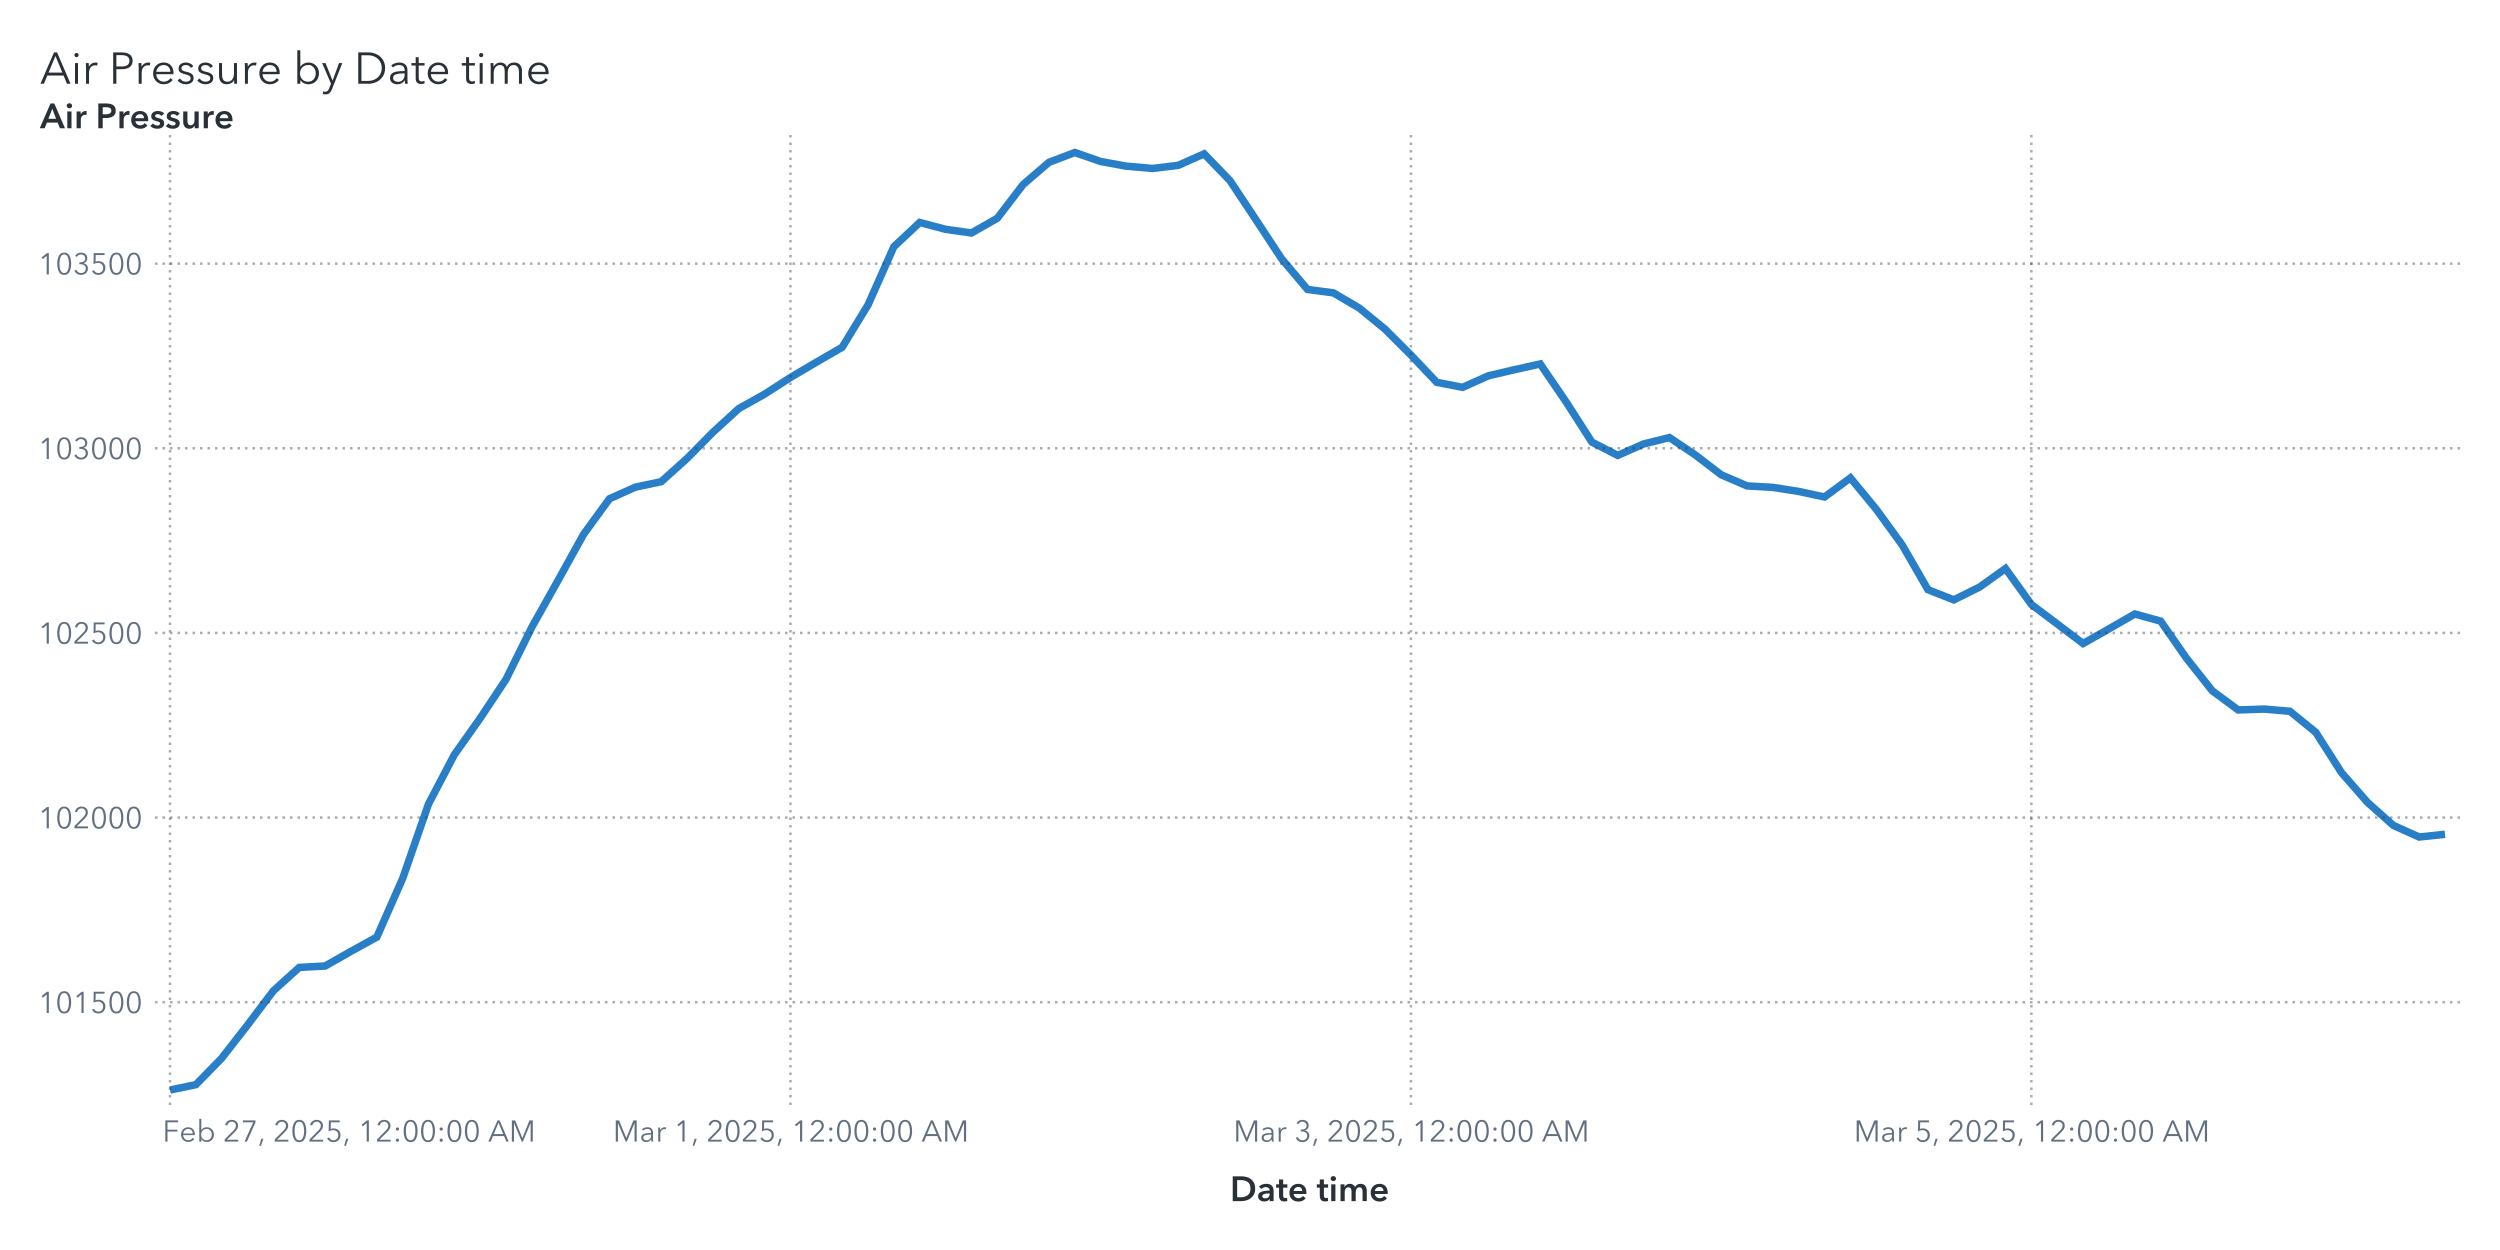
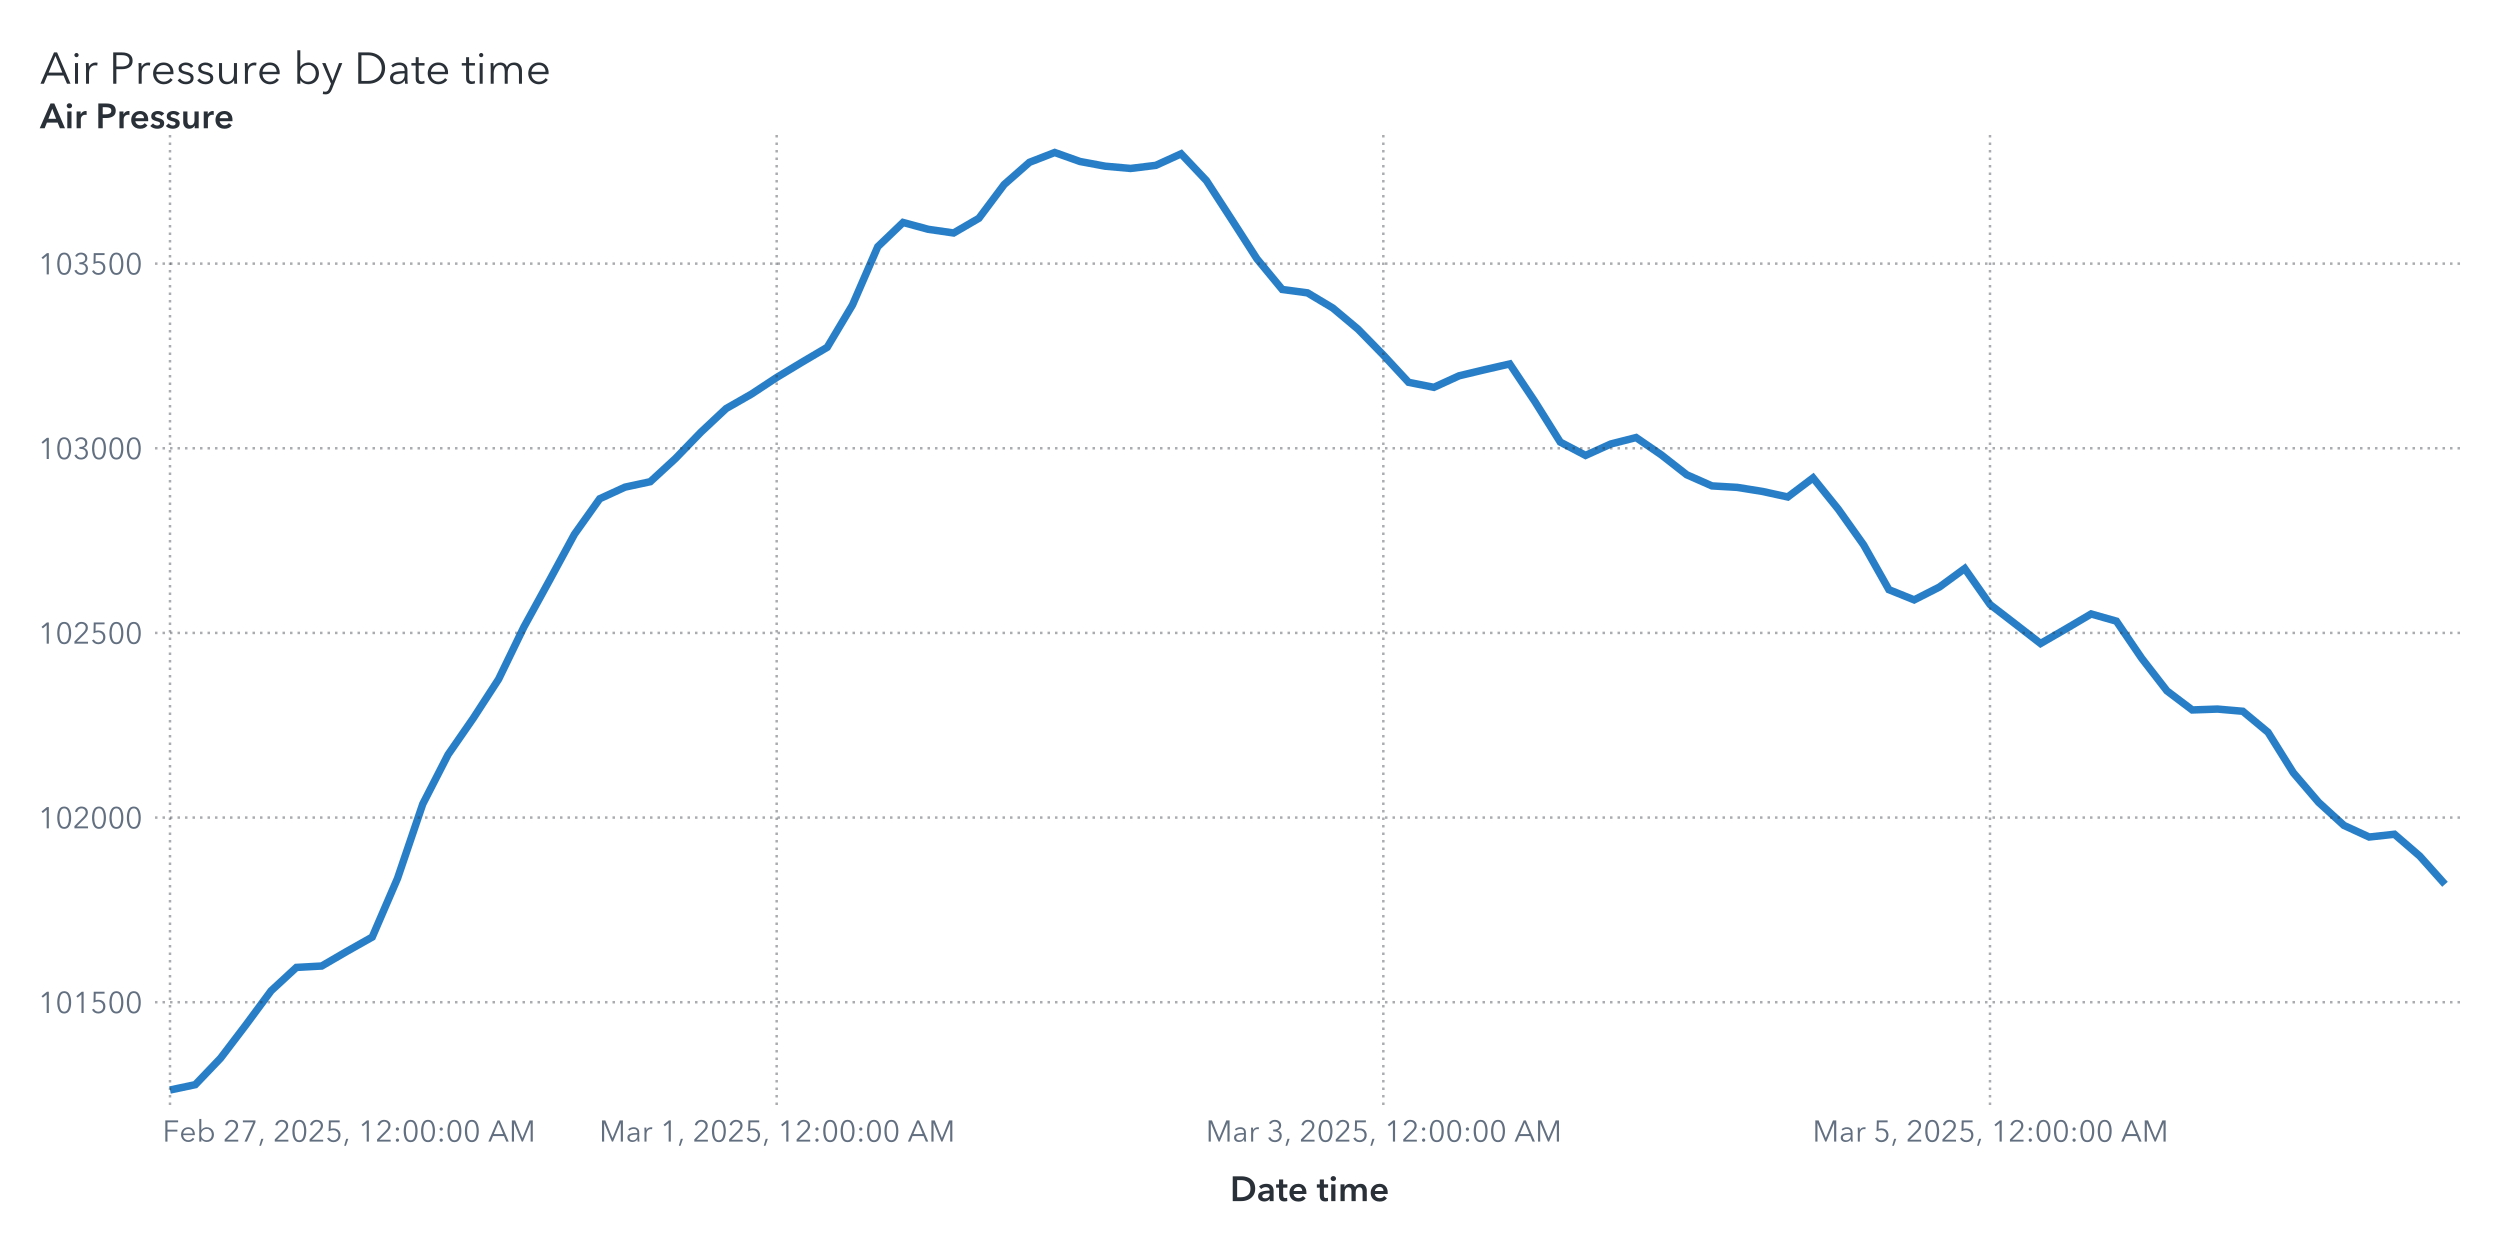
<svg xmlns="http://www.w3.org/2000/svg" xmlns:xlink="http://www.w3.org/1999/xlink" version="1.1" width="1000" height="500" viewBox="0 0 1000 500">
  <rect x="0" y="0" width="1000" height="500" fill="#ffffff">
</rect>
  <g>
    <rect x="0" y="0" rx="5" ry="5" width="1000.0" height="500.0" fill="#ffffff" opacity="0">
</rect>
    <rect x="0" y="0" rx="5" ry="5" width="1000.0" height="500.0" fill="#ffffff" opacity="0">
</rect>
    <rect x="0" y="0" rx="5" ry="5" width="1000.0" height="500.0" fill="#ffffff" opacity="0">
</rect>
    <rect x="0" y="0" rx="5" ry="5" width="1000.0" height="500.0" fill="#ffffff" opacity="0">
</rect>
    <g transform=" translate(16.0 -462.0)">
      <g transform="">
        <g fill="#2a3037" stroke="#2a3037" transform="translate(0 495.5) scale(0.0177 -0.0177)">
          <defs>
            <path id="g65/TT0" d="M89.0 0 L10.0 0 L316.0 708.0 L386.0 708.0 L690.0 0 L610.0 0 L532.0 186.0 L166.0 186.0 L89.0 0Z M193.0 252.0 L505.0 252.0 L349.0 628.0 L193.0 252.0Z">
</path>
          </defs>
          <use x="0" y="0" xlink:href="#g65/TT0" />
          <defs>
            <path id="g105/TT0" d="M125.0 600.0Q 106.0,600.0  91.5,614.0 T 77.0,648.0 Q 77.0,668.0  91.5,682.0 T 125.0,696.0 Q 144.0,696.0  158.5,682.0 T 173.0,648.0 Q 173.0,628.0  158.5,614.0 T 125.0,600.0 Z M159.0 0 L91.0 0 L91.0 468.0 L159.0 468.0 L159.0 0Z">
</path>
          </defs>
          <use x="700.0" y="0" xlink:href="#g105/TT0" />
          <defs>
            <path id="g114/TT0" d="M86.0 468.0 L151.0 468.0Q 155.0,418.0  155.0,388.0  L157.0 388.0Q 177.0,429.0  217.5,454.5 T 307.0,480.0 Q 334.0,480.0  352.0,475.0  L343.0 411.0Q 337.0,413.0  322.5,415.0 T 295.0,417.0 Q 236.0,417.0  197.0,372.5 T 158.0,240.0  L158.0 0 L90.0 0 L90.0 365.0Q 90.0,425.0  86.0,468.0 Z">
</path>
          </defs>
          <use x="950.0" y="0" xlink:href="#g114/TT0" />
          <defs>
            <path id="g80/TT0" d="M294.0 708.0Q 405.0,708.0  469.0,660.0 T 533.0,519.0 Q 533.0,426.0  468.0,377.5 T 292.0,329.0  L166.0 329.0 L166.0 0 L94.0 0 L94.0 708.0 L294.0 708.0Z M288.0 390.0Q 372.0,390.0  416.5,423.0 T 461.0,519.0 Q 461.0,583.0  416.5,614.5 T 288.0,646.0  L166.0 646.0 L166.0 390.0 L288.0 390.0Z">
</path>
          </defs>
          <use x="1560.0" y="0" xlink:href="#g80/TT0" />
          <use x="2140.0" y="0" xlink:href="#g114/TT0" />
          <defs>
            <path id="g101/TT0" d="M515.0 216.0 L127.0 216.0Q 128.0,169.0  150.5,130.5 T 212.0,69.0 T 298.0,46.0 Q 347.0,46.0  387.0,69.5 T 448.0,127.0  L499.0 87.0Q 421.0,-12.0  298.0,-12.0 Q 229.0,-12.0  174.0,20.0 T 87.5,108.0 T 56.0,234.0 Q 56.0,303.0  87.0,359.5 T 172.0,448.0 T 292.0,480.0 Q 363.0,480.0  413.5,449.5 T 490.0,366.0 T 516.0,248.0 Q 516.0,228.0  515.0,216.0 Z M292.0 423.0Q 248.0,423.0  211.5,402.0 T 153.0,345.5 T 128.0,270.0  L447.0 270.0Q 444.0,338.0  403.5,380.5 T 292.0,423.0 Z">
</path>
          </defs>
          <use x="2500.0" y="0" xlink:href="#g101/TT0" />
          <defs>
            <path id="g115/TT0" d="M224.0 423.0Q 183.0,423.0  154.0,404.5 T 125.0,350.0 Q 125.0,318.0  151.0,300.0 T 237.0,270.0 Q 320.0,253.0  359.5,220.0 T 399.0,133.0 Q 399.0,59.0  347.5,23.5 T 223.0,-12.0 Q 167.0,-12.0  118.0,11.0 T 38.0,79.0  L92.0 119.0Q 111.0,87.0  146.5,66.5 T 222.0,46.0 Q 270.0,46.0  301.0,65.5 T 332.0,128.0 Q 332.0,163.0  299.5,182.0 T 194.0,218.0 Q 136.0,232.0  98.0,258.5 T 60.0,344.0 Q 60.0,411.0  108.5,445.5 T 227.0,480.0 Q 277.0,480.0  323.0,457.5 T 391.0,396.0  L339.0 357.0Q 324.0,387.0  293.0,405.0 T 224.0,423.0 Z">
</path>
          </defs>
          <use x="3072.0" y="0" xlink:href="#g115/TT0" />
          <use x="3516.0" y="0" xlink:href="#g115/TT0" />
          <defs>
            <path id="g117/TT0" d="M426.0 80.0 L424.0 80.0Q 405.0,40.0  359.5,14.0 T 264.0,-12.0 Q 177.0,-12.0  131.5,40.0 T 86.0,181.0  L86.0 468.0 L154.0 468.0 L154.0 209.0Q 154.0,130.0  182.5,87.5 T 281.0,45.0 Q 319.0,45.0  351.0,65.5 T 403.0,127.0 T 423.0,228.0  L423.0 468.0 L491.0 468.0 L491.0 103.0Q 491.0,43.0  495.0,0  L430.0 0Q 426.0,50.0  426.0,80.0 Z">
</path>
          </defs>
          <use x="3960.0" y="0" xlink:href="#g117/TT0" />
          <use x="4541.0" y="0" xlink:href="#g114/TT0" />
          <use x="4901.0" y="0" xlink:href="#g101/TT0" />
          <defs>
            <path id="g98/TT0" d="M160.0 0 L92.0 0 L92.0 756.0 L160.0 756.0 L160.0 387.0 L162.0 387.0Q 191.0,431.0  239.0,455.5 T 339.0,480.0 Q 410.0,480.0  465.5,447.5 T 551.0,359.0 T 581.0,234.0 Q 581.0,165.0  551.0,109.0 T 465.5,20.5 T 339.0,-12.0 Q 287.0,-12.0  239.0,12.0 T 162.0,79.0  L160.0 79.0 L160.0 0Z M332.0 423.0Q 280.0,423.0  239.0,398.0 T 175.0,330.0 T 152.0,234.0 Q 152.0,181.0  175.0,138.0 T 239.0,70.5 T 332.0,46.0 Q 387.0,46.0  427.0,71.0 T 488.0,138.5 T 509.0,234.0 Q 509.0,287.0  488.0,330.0 T 427.0,398.0 T 387.0,423.0 Z">
</path>
          </defs>
          <use x="5723.0" y="0" xlink:href="#g98/TT0" />
          <defs>
            <path id="g121/TT0" d="M253.0 73.0 L398.0 468.0 L472.0 468.0 L239.0 -121.0Q 216.0,-180.0  182.5,-210.0 T 92.0,-240.0 Q 61.0,-240.0  31.0,-234.0  L38.0 -172.0Q 62.0,-180.0  88.0,-180.0 Q 121.0,-180.0  141.5,-159.5 T 178.0,-97.0  L216.0 1.0 L16.0 468.0 L92.0 468.0 L251.0 73.0 L253.0 73.0Z">
</path>
          </defs>
          <use x="6360.0" y="0" xlink:href="#g121/TT0" />
          <defs>
            <path id="g68/TT0" d="M329.0 708.0Q 421.0,708.0  507.0,667.5 T 647.0,546.5 T 701.0,354.0 Q 701.0,242.0  647.0,161.5 T 507.0,40.5 T 329.0,0  L94.0 0 L94.0 708.0 L329.0 708.0Z M309.0 64.0Q 411.0,64.0  482.5,105.0 T 589.5,212.0 T 625.0,354.0 Q 625.0,430.0  589.5,496.0 T 482.5,603.0 T 309.0,644.0  L166.0 644.0 L166.0 64.0 L309.0 64.0Z">
</path>
          </defs>
          <use x="7098.0" y="0" xlink:href="#g68/TT0" />
          <defs>
            <path id="g97/TT0" d="M260.0 423.0Q 220.0,423.0  183.0,408.0 T 121.0,368.0  L83.0 413.0Q 113.0,443.0  161.0,461.5 T 267.0,480.0 Q 347.0,480.0  398.0,436.0 T 449.0,310.0  L449.0 105.0Q 449.0,42.0  457.0,0  L396.0 0Q 389.0,40.0  389.0,76.0  L387.0 76.0Q 355.0,30.0  314.5,9.0 T 217.0,-12.0 Q 178.0,-12.0  141.0,2.5 T 79.5,49.0 T 55.0,130.0 Q 55.0,198.0  99.0,232.0 T 212.5,276.5 T 385.0,287.0  L385.0 302.0Q 385.0,362.0  353.0,392.5 T 260.0,423.0 Z M125.0 133.0Q 125.0,87.0  157.0,65.5 T 235.0,44.0 Q 304.0,44.0  344.5,89.0 T 385.0,199.0  L385.0 234.0 L365.0 234.0Q 259.0,234.0  192.0,213.5 T 125.0,133.0 Z">
</path>
          </defs>
          <use x="7855.0" y="0" xlink:href="#g97/TT0" />
          <defs>
            <path id="g116/TT0" d="M169.0 411.0 L169.0 138.0Q 169.0,89.0  187.0,70.5 T 239.0,52.0 Q 268.0,52.0  298.0,67.0  L301.0 8.0Q 264.0,-6.0  221.0,-6.0 Q 173.0,-6.0  137.0,22.0 T 101.0,119.0  L101.0 411.0 L4.0 411.0 L4.0 468.0 L101.0 468.0 L101.0 600.0 L169.0 600.0 L169.0 468.0 L301.0 468.0 L301.0 411.0 L169.0 411.0Z">
</path>
          </defs>
          <use x="8389.0" y="0" xlink:href="#g116/TT0" />
          <use x="8706.0" y="0" xlink:href="#g101/TT0" />
          <use x="9528.0" y="0" xlink:href="#g116/TT0" />
          <use x="9845.0" y="0" xlink:href="#g105/TT0" />
          <defs>
            <path id="g109/TT0" d="M311.0 480.0Q 356.0,480.0  395.0,458.0 T 455.0,381.0 Q 479.0,429.0  521.0,454.5 T 619.0,480.0 Q 706.0,480.0  751.5,428.0 T 797.0,287.0  L797.0 0 L729.0 0 L729.0 259.0Q 729.0,423.0  608.0,423.0 Q 540.0,423.0  507.5,372.5 T 475.0,249.0  L475.0 0 L407.0 0 L407.0 273.0Q 407.0,347.0  382.5,385.0 T 294.0,423.0 Q 260.0,423.0  228.5,402.5 T 177.5,340.5 T 158.0,240.0  L158.0 0 L90.0 0 L90.0 365.0Q 90.0,425.0  86.0,468.0  L151.0 468.0Q 155.0,418.0  155.0,388.0  L157.0 388.0Q 178.0,429.0  219.5,454.5 T 311.0,480.0 Z">
</path>
          </defs>
          <use x="10095.0" y="0" xlink:href="#g109/TT0" />
          <use x="10978.0" y="0" xlink:href="#g101/TT0" />
        </g>
        <text x="0" y="495.5" font-size="13.3pt" font-family="Avenir Next for SAS" fill="#2a3037" opacity="0">
Air Pressure by Date time</text>
      </g>
    </g>
    <g transform=" translate(16.0 -16.0)">
      <defs>
        <clipPath id="ClipPath0">
          <rect x="46" y="68" width="925" height="390">
</rect>
        </clipPath>
      </defs>
      <g clip-path="url(#ClipPath0)">
        <defs>
          <clipPath id="ClipPath1">
            <rect x="46" y="70" width="923" height="388">
</rect>
          </clipPath>
        </defs>
        <g clip-path="url(#ClipPath1)">
-           <polyline id="Polyline_6" points="52.0,452.0  62.34,449.87  72.68,439.28  83.02,426.0  93.36,412.32  103.7,402.97  114.05,402.41  124.39,396.53  134.73,390.83  145.07,367.37  155.41,337.59  165.75,317.86  176.09,303.26  186.43,287.68  196.77,266.8  207.11,248.37  217.45,229.7  227.8,215.5  238.14,210.86  248.48,208.68  258.82,199.37  269.16,188.91  279.5,179.43  289.84,173.65  300.18,166.99  310.52,160.89  320.86,154.92  331.2,137.98  341.55,114.67  351.89,104.99  362.23,107.73  372.57,109.19  382.91,103.31  393.25,89.81  403.59,80.93  413.93,77.0  424.27,80.6  434.61,82.48  444.95,83.38  455.3,82.14  465.64,77.53  475.98,88.24  486.32,103.81  496.66,119.54  507.0,131.79  517.34,133.15  527.68,139.2  538.02,147.68  548.36,158.01  558.7,168.93  569.05,170.93  579.39,166.31  589.73,163.9  600.07,161.58  610.41,176.71  620.75,192.84  631.09,198.16  641.43,193.59  651.77,191.02  662.11,197.97  672.45,205.89  682.8,210.36  693.14,210.95  703.48,212.58  713.82,214.79  724.16,207.16  734.5,219.71  744.84,233.94  755.18,251.87  765.52,255.95  775.86,250.81  786.2,243.41  796.55,257.79  806.89,265.58  817.23,273.41  827.57,267.56  837.91,261.59  848.25,264.46  858.59,279.3  868.93,292.35  879.27,299.98  889.61,299.63  899.95,300.51  910.3,308.92  920.64,325.11  930.98,336.93  941.32,346.16  951.66,350.81  962.0,349.7 " fill="none" stroke="#287fc7" stroke-width="3.0">
+           <polyline id="Polyline_6" points="52.0,452.0  62.11,449.87  72.22,439.28  82.33,426.0  92.44,412.32  102.56,402.97  112.67,402.41  122.78,396.53  132.89,390.83  143.0,367.37  153.11,337.59  163.22,317.86  173.33,303.26  183.44,287.68  193.56,266.8  203.67,248.37  213.78,229.7  223.89,215.5  234.0,210.86  244.11,208.68  254.22,199.37  264.33,188.91  274.44,179.43  284.56,173.65  294.67,166.99  304.78,160.89  314.89,154.92  325.0,137.98  335.11,114.67  345.22,104.99  355.33,107.73  365.44,109.19  375.56,103.31  385.67,89.81  395.78,80.93  405.89,77.0  416.0,80.6  426.11,82.48  436.22,83.38  446.33,82.14  456.44,77.53  466.56,88.24  476.67,103.81  486.78,119.54  496.89,131.79  507.0,133.15  517.11,139.2  527.22,147.68  537.33,158.01  547.44,168.93  557.56,170.93  567.67,166.31  577.78,163.9  587.89,161.58  598.0,176.71  608.11,192.84  618.22,198.16  628.33,193.59  638.44,191.02  648.56,197.97  658.67,205.89  668.78,210.36  678.89,210.95  689.0,212.58  699.11,214.79  709.22,207.16  719.33,219.71  729.44,233.94  739.56,251.87  749.67,255.95  759.78,250.81  769.89,243.41  780.0,257.79  790.11,265.58  800.22,273.41  810.33,267.56  820.44,261.59  830.56,264.46  840.67,279.3  850.78,292.35  860.89,299.98  871.0,299.63  881.11,300.51  891.22,308.92  901.33,325.11  911.44,336.93  921.56,346.16  931.67,350.81  941.78,349.7  951.89,358.43  962.0,369.72 " fill="none" stroke="#287fc7" stroke-width="3.0">
</polyline>
        </g>
        <path d="M46.0 416.89L969.0 416.89" stroke="#2a3037" stroke-dasharray="1,2" fill="none" opacity="0.4">
</path>
        <path d="M46.0 343.03L969.0 343.03" stroke="#2a3037" stroke-dasharray="1,2" fill="none" opacity="0.4">
</path>
        <path d="M46.0 269.17L969.0 269.17" stroke="#2a3037" stroke-dasharray="1,2" fill="none" opacity="0.4">
</path>
        <path d="M46.0 195.31L969.0 195.31" stroke="#2a3037" stroke-dasharray="1,2" fill="none" opacity="0.4">
</path>
        <path d="M46.0 121.45L969.0 121.45" stroke="#2a3037" stroke-dasharray="1,2" fill="none" opacity="0.4">
</path>
        <path d="M52.0 458.0L52.0 70.0" stroke="#2a3037" stroke-dasharray="1,2" fill="none" opacity="0.4">
</path>
-         <path d="M300.18 458.0L300.18 70.0" stroke="#2a3037" stroke-dasharray="1,2" fill="none" opacity="0.4">
- </path>
-         <path d="M548.36 458.0L548.36 70.0" stroke="#2a3037" stroke-dasharray="1,2" fill="none" opacity="0.4">
- </path>
-         <path d="M796.55 458.0L796.55 70.0" stroke="#2a3037" stroke-dasharray="1,2" fill="none" opacity="0.4">
+         <path d="M294.67 458.0L294.67 70.0" stroke="#2a3037" stroke-dasharray="1,2" fill="none" opacity="0.4">
+ </path>
+         <path d="M537.33 458.0L537.33 70.0" stroke="#2a3037" stroke-dasharray="1,2" fill="none" opacity="0.4">
+ </path>
+         <path d="M780.0 458.0L780.0 70.0" stroke="#2a3037" stroke-dasharray="1,2" fill="none" opacity="0.4">
</path>
      </g>
      <defs>
        <clipPath id="ClipPath2">
          <rect x="0" y="71" width="46" height="387">
</rect>
        </clipPath>
      </defs>
      <g clip-path="url(#ClipPath2)">
        <g fill="#626f80" stroke="#626f80" transform="translate(-0.76 421.19) scale(0.012 -0.012)">
          <defs>
            <path id="g49/TT0" d="M358.0 0 L286.0 0 L286.0 619.0 L158.0 510.0 L114.0 560.0 L294.0 708.0 L358.0 708.0 L358.0 0Z">
</path>
          </defs>
          <use x="0" y="0" xlink:href="#g49/TT0" />
          <defs>
            <path id="g48/TT0" d="M522.0 353.0Q 522.0,195.0  467.0,88.5 T 290.0,-18.0 Q 167.0,-18.0  112.5,88.5 T 58.0,353.0 Q 58.0,512.0  112.5,619.0 T 290.0,726.0 Q 412.0,726.0  467.0,618.5 T 522.0,353.0 Z M131.0 353.0Q 131.0,226.0  167.5,135.0 T 290.0,44.0 Q 375.0,44.0  412.0,135.5 T 449.0,353.0 Q 449.0,480.0  412.0,572.5 T 290.0,665.0 Q 204.0,665.0  167.5,573.0 T 131.0,353.0 Z">
</path>
          </defs>
          <use x="580.0" y="0" xlink:href="#g48/TT0" />
          <use x="1160.0" y="0" xlink:href="#g49/TT0" />
          <defs>
            <path id="g53/TT0" d="M180.0 644.0 L175.0 425.0Q 219.0,441.0  273.0,441.0 Q 339.0,441.0  391.5,413.0 T 473.5,334.5 T 503.0,219.0 Q 503.0,151.0  473.5,97.0 T 390.5,12.5 T 268.0,-18.0 Q 194.0,-18.0  140.0,16.0 T 56.0,111.0  L121.0 140.0Q 140.0,96.0  179.0,70.0 T 264.0,44.0 Q 311.0,44.0  349.0,66.0 T 408.5,126.5 T 430.0,212.0 Q 430.0,289.0  380.5,335.5 T 254.0,382.0 Q 180.0,382.0  107.0,343.0  L114.0 708.0 L475.0 708.0 L475.0 644.0 L180.0 644.0Z">
</path>
          </defs>
          <use x="1740.0" y="0" xlink:href="#g53/TT0" />
          <use x="2320.0" y="0" xlink:href="#g48/TT0" />
          <use x="2900.0" y="0" xlink:href="#g48/TT0" />
        </g>
-         <text id="Text_97" x="41.0" y="421.19" font-size="9.0pt" font-family="Avenir Next for SAS" fill="#626f80" text-anchor="end" opacity="0">
+         <text id="Text_99" x="41.0" y="421.19" font-size="9.0pt" font-family="Avenir Next for SAS" fill="#626f80" text-anchor="end" opacity="0">
101500</text>
        <g fill="#626f80" stroke="#626f80" transform="translate(-0.76 347.33) scale(0.012 -0.012)">
          <use x="0" y="0" xlink:href="#g49/TT0" />
          <use x="580.0" y="0" xlink:href="#g48/TT0" />
          <defs>
            <path id="g50/TT0" d="M51.0 0 L51.0 75.0 L341.0 368.0Q 380.0,408.0  403.0,447.0 T 426.0,530.0 Q 426.0,590.0  385.5,627.5 T 286.0,665.0 Q 230.0,665.0  191.0,630.0 T 140.0,539.0  L69.0 553.0Q 84.0,629.0  144.0,677.5 T 286.0,726.0 Q 344.0,726.0  392.5,703.5 T 470.0,637.0 T 499.0,531.0 Q 499.0,469.0  470.0,421.5 T 384.0,317.0  L129.0 64.0 L504.0 64.0 L504.0 0 L51.0 0Z">
</path>
          </defs>
          <use x="1160.0" y="0" xlink:href="#g50/TT0" />
          <use x="1740.0" y="0" xlink:href="#g48/TT0" />
          <use x="2320.0" y="0" xlink:href="#g48/TT0" />
          <use x="2900.0" y="0" xlink:href="#g48/TT0" />
        </g>
-         <text id="Text_98" x="41.0" y="347.33" font-size="9.0pt" font-family="Avenir Next for SAS" fill="#626f80" text-anchor="end" opacity="0">
+         <text id="Text_100" x="41.0" y="347.33" font-size="9.0pt" font-family="Avenir Next for SAS" fill="#626f80" text-anchor="end" opacity="0">
102000</text>
        <g fill="#626f80" stroke="#626f80" transform="translate(-0.76 273.47) scale(0.012 -0.012)">
          <use x="0" y="0" xlink:href="#g49/TT0" />
          <use x="580.0" y="0" xlink:href="#g48/TT0" />
          <use x="1160.0" y="0" xlink:href="#g50/TT0" />
          <use x="1740.0" y="0" xlink:href="#g53/TT0" />
          <use x="2320.0" y="0" xlink:href="#g48/TT0" />
          <use x="2900.0" y="0" xlink:href="#g48/TT0" />
        </g>
-         <text id="Text_99" x="41.0" y="273.47" font-size="9.0pt" font-family="Avenir Next for SAS" fill="#626f80" text-anchor="end" opacity="0">
+         <text id="Text_101" x="41.0" y="273.47" font-size="9.0pt" font-family="Avenir Next for SAS" fill="#626f80" text-anchor="end" opacity="0">
102500</text>
        <g fill="#626f80" stroke="#626f80" transform="translate(-0.76 199.61) scale(0.012 -0.012)">
          <use x="0" y="0" xlink:href="#g49/TT0" />
          <use x="580.0" y="0" xlink:href="#g48/TT0" />
          <defs>
            <path id="g51/TT0" d="M245.0 402.0Q 319.0,402.0  364.5,433.5 T 410.0,532.0 Q 410.0,590.0  369.0,627.5 T 270.0,665.0 Q 226.0,665.0  191.0,643.5 T 135.0,582.0  L74.0 614.0Q 106.0,670.0  157.0,698.0 T 274.0,726.0 Q 331.0,726.0  378.0,703.5 T 453.0,638.0 T 481.0,536.0 Q 481.0,475.0  446.5,432.0 T 358.0,374.0  L358.0 372.0Q 421.0,359.0  461.0,312.0 T 501.0,196.0 Q 501.0,131.0  470.0,82.5 T 387.0,8.0 T 273.0,-18.0 Q 196.0,-18.0  137.5,19.5 T 49.0,127.0  L117.0 152.0Q 135.0,102.0  177.0,73.0 T 273.0,44.0 Q 314.0,44.0  350.0,62.5 T 407.5,115.5 T 429.0,196.0 Q 429.0,271.0  376.0,305.5 T 245.0,340.0  L214.0 340.0 L214.0 402.0 L245.0 402.0Z">
</path>
          </defs>
          <use x="1160.0" y="0" xlink:href="#g51/TT0" />
          <use x="1740.0" y="0" xlink:href="#g48/TT0" />
          <use x="2320.0" y="0" xlink:href="#g48/TT0" />
          <use x="2900.0" y="0" xlink:href="#g48/TT0" />
        </g>
-         <text id="Text_100" x="41.0" y="199.61" font-size="9.0pt" font-family="Avenir Next for SAS" fill="#626f80" text-anchor="end" opacity="0">
+         <text id="Text_102" x="41.0" y="199.61" font-size="9.0pt" font-family="Avenir Next for SAS" fill="#626f80" text-anchor="end" opacity="0">
103000</text>
        <g fill="#626f80" stroke="#626f80" transform="translate(-0.76 125.75) scale(0.012 -0.012)">
          <use x="0" y="0" xlink:href="#g49/TT0" />
          <use x="580.0" y="0" xlink:href="#g48/TT0" />
          <use x="1160.0" y="0" xlink:href="#g51/TT0" />
          <use x="1740.0" y="0" xlink:href="#g53/TT0" />
          <use x="2320.0" y="0" xlink:href="#g48/TT0" />
          <use x="2900.0" y="0" xlink:href="#g48/TT0" />
        </g>
-         <text id="Text_101" x="41.0" y="125.75" font-size="9.0pt" font-family="Avenir Next for SAS" fill="#626f80" text-anchor="end" opacity="0">
+         <text id="Text_103" x="41.0" y="125.75" font-size="9.0pt" font-family="Avenir Next for SAS" fill="#626f80" text-anchor="end" opacity="0">
103500</text>
      </g>
      <g fill="#2a3037" stroke="#2a3037" transform="translate(0 67.31) scale(0.014 -0.014)">
        <defs>
          <path id="g65/TT1" d="M300.0 708.0 L409.0 708.0 L714.0 0 L570.0 0 L504.0 162.0 L197.0 162.0 L133.0 0 L-8.0 0 L300.0 708.0Z M460.0 270.0 L351.0 558.0 L240.0 270.0 L460.0 270.0Z">
</path>
        </defs>
        <use x="0" y="0" xlink:href="#g65/TT1" />
        <defs>
          <path id="g105/TT1" d="M133.0 715.0Q 166.0,715.0  188.5,694.5 T 211.0,643.0 Q 211.0,612.0  188.5,591.5 T 133.0,571.0 Q 101.0,571.0  79.0,592.5 T 57.0,643.0 Q 57.0,672.0  79.0,693.5 T 133.0,715.0 Z M74.0 480.0 L194.0 480.0 L194.0 0 L74.0 0 L74.0 480.0Z">
</path>
        </defs>
        <use x="706.0" y="0" xlink:href="#g105/TT1" />
        <defs>
          <path id="g114/TT1" d="M187.0 480.0 L187.0 400.0 L189.0 400.0Q 209.0,443.0  246.0,468.5 T 329.0,494.0 Q 346.0,494.0  358.0,491.0  L358.0 381.0Q 338.0,386.0  321.0,386.0 Q 272.0,386.0  243.0,363.0 T 203.0,310.5 T 192.0,257.0  L192.0 0 L72.0 0 L72.0 480.0 L187.0 480.0Z">
</path>
        </defs>
        <use x="974.0" y="0" xlink:href="#g114/TT1" />
        <defs>
          <path id="g80/TT1" d="M309.0 708.0Q 576.0,708.0  576.0,503.0 Q 576.0,393.0  500.0,343.0 T 301.0,293.0  L204.0 293.0 L204.0 0 L78.0 0 L78.0 708.0 L309.0 708.0Z M449.0 503.0Q 449.0,560.0  407.5,581.0 T 296.0,602.0  L204.0 602.0 L204.0 399.0 L292.0 399.0Q 363.0,399.0  406.0,422.0 T 449.0,503.0 Z">
</path>
        </defs>
        <use x="1588.0" y="0" xlink:href="#g80/TT1" />
        <use x="2198.0" y="0" xlink:href="#g114/TT1" />
        <defs>
          <path id="g101/TT1" d="M529.0 202.0 L164.0 202.0Q 168.0,152.0  208.0,118.0 T 301.0,84.0 Q 384.0,84.0  428.0,146.0  L508.0 82.0Q 437.0,-14.0  302.0,-14.0 Q 228.0,-14.0  169.5,16.5 T 77.5,104.0 T 44.0,237.0 Q 44.0,313.0  77.0,371.5 T 168.0,462.0 T 298.0,494.0 Q 402.0,494.0  466.0,427.0 T 530.0,234.0 Q 530.0,213.0  529.0,202.0 Z M297.0 404.0Q 244.0,404.0  206.0,371.0 T 164.0,288.0  L410.0 288.0Q 410.0,338.0  381.0,371.0 T 297.0,404.0 Z">
</path>
        </defs>
        <use x="2562.0" y="0" xlink:href="#g101/TT1" />
        <defs>
          <path id="g115/TT1" d="M230.0 404.0Q 198.0,404.0  175.5,391.0 T 153.0,352.0 Q 153.0,327.0  176.0,315.0 T 257.0,289.0 Q 325.0,273.0  368.5,241.0 T 412.0,146.0 Q 412.0,64.0  355.5,25.0 T 212.0,-14.0 Q 155.0,-14.0  102.0,7.0 T 15.0,65.0  L94.0 139.0Q 114.0,112.0  146.5,95.5 T 217.0,79.0 Q 248.0,79.0  271.0,93.0 T 294.0,136.0 Q 294.0,164.0  269.5,177.5 T 184.0,205.0 Q 119.0,221.0  80.5,250.5 T 42.0,341.0 Q 42.0,416.0  98.0,455.0 T 233.0,494.0 Q 287.0,494.0  336.0,475.0 T 413.0,421.0  L335.0 352.0Q 318.0,374.0  290.0,389.0 T 230.0,404.0 Z">
</path>
        </defs>
        <use x="3136.0" y="0" xlink:href="#g115/TT1" />
        <use x="3580.0" y="0" xlink:href="#g115/TT1" />
        <defs>
          <path id="g117/TT1" d="M396.0 0 L396.0 77.0 L394.0 77.0Q 377.0,39.0  336.5,12.5 T 245.0,-14.0 Q 157.0,-14.0  112.5,42.5 T 68.0,180.0  L68.0 480.0 L188.0 480.0 L188.0 214.0Q 188.0,86.0  278.0,86.0 Q 332.0,86.0  361.0,124.5 T 390.0,216.0  L390.0 480.0 L510.0 480.0 L510.0 0 L396.0 0Z">
</path>
        </defs>
        <use x="4024.0" y="0" xlink:href="#g117/TT1" />
        <use x="4606.0" y="0" xlink:href="#g114/TT1" />
        <use x="4970.0" y="0" xlink:href="#g101/TT1" />
      </g>
-       <text id="Text_102" x="0" y="67.31" font-size="10.5pt" font-family="Avenir Next for SAS" font-weight="bold" fill="#2a3037" text-anchor="start" opacity="0">
+       <text id="Text_104" x="0" y="67.31" font-size="10.5pt" font-family="Avenir Next for SAS" font-weight="bold" fill="#2a3037" text-anchor="start" opacity="0">
Air Pressure</text>
      <defs>
        <clipPath id="ClipPath3">
          <rect x="46" y="458" width="922" height="42">
</rect>
        </clipPath>
      </defs>
      <g clip-path="url(#ClipPath3)">
        <g fill="#626f80" stroke="#626f80" transform="translate(49.0 472.65) scale(0.012 -0.012)">
          <defs>
            <path id="g70/TT0" d="M166.0 0 L94.0 0 L94.0 708.0 L521.0 708.0 L521.0 644.0 L166.0 644.0 L166.0 398.0 L496.0 398.0 L496.0 335.0 L166.0 335.0 L166.0 0Z">
</path>
          </defs>
          <use x="0" y="0" xlink:href="#g70/TT0" />
          <use x="562.0" y="0" xlink:href="#g101/TT0" />
          <use x="1134.0" y="0" xlink:href="#g98/TT0" />
          <use x="2021.0" y="0" xlink:href="#g50/TT0" />
          <defs>
            <path id="g55/TT0" d="M498.0 642.0 L213.0 0 L132.0 0 L425.0 644.0 L78.0 644.0 L78.0 708.0 L498.0 708.0 L498.0 642.0Z">
</path>
          </defs>
          <use x="2601.0" y="0" xlink:href="#g55/TT0" />
          <defs>
            <path id="g44/TT0" d="M102.0 -140.0 L45.0 -140.0 L112.0 95.0 L183.0 95.0 L102.0 -140.0Z">
</path>
          </defs>
          <use x="3181.0" y="0" xlink:href="#g44/TT0" />
          <use x="3691.0" y="0" xlink:href="#g50/TT0" />
          <use x="4271.0" y="0" xlink:href="#g48/TT0" />
          <use x="4851.0" y="0" xlink:href="#g50/TT0" />
          <use x="5431.0" y="0" xlink:href="#g53/TT0" />
          <use x="6011.0" y="0" xlink:href="#g44/TT0" />
          <use x="6521.0" y="0" xlink:href="#g49/TT0" />
          <use x="7101.0" y="0" xlink:href="#g50/TT0" />
          <defs>
            <path id="g58/TT0" d="M150.0 366.0Q 127.0,366.0  111.5,382.0 T 96.0,420.0 Q 96.0,442.0  111.5,458.0 T 150.0,474.0 Q 173.0,474.0  188.5,458.0 T 204.0,420.0 Q 204.0,398.0  188.5,382.0 T 150.0,366.0 Z M150.0 -6.0Q 127.0,-6.0  111.5,10.0 T 96.0,48.0 Q 96.0,70.0  111.5,86.0 T 150.0,102.0 Q 173.0,102.0  188.5,86.0 T 204.0,48.0 Q 204.0,26.0  188.5,10.0 T 150.0,-6.0 Z">
</path>
          </defs>
          <use x="7681.0" y="0" xlink:href="#g58/TT0" />
          <use x="7981.0" y="0" xlink:href="#g48/TT0" />
          <use x="8561.0" y="0" xlink:href="#g48/TT0" />
          <use x="9141.0" y="0" xlink:href="#g58/TT0" />
          <use x="9441.0" y="0" xlink:href="#g48/TT0" />
          <use x="10021.0" y="0" xlink:href="#g48/TT0" />
          <use x="10851.0" y="0" xlink:href="#g65/TT0" />
          <defs>
            <path id="g77/TT0" d="M444.0 122.0 L445.0 122.0 L682.0 708.0 L792.0 708.0 L792.0 0 L720.0 0 L720.0 615.0 L718.0 615.0 L462.0 0 L424.0 0 L168.0 615.0 L166.0 615.0 L166.0 0 L94.0 0 L94.0 708.0 L204.0 708.0 L444.0 122.0Z">
</path>
          </defs>
          <use x="11551.0" y="0" xlink:href="#g77/TT0" />
        </g>
-         <text id="Text_104" x="123.0" y="472.65" font-size="9.0pt" font-family="Avenir Next for SAS" fill="#626f80" text-anchor="middle" opacity="0">
+         <text id="Text_106" x="123.0" y="472.65" font-size="9.0pt" font-family="Avenir Next for SAS" fill="#626f80" text-anchor="middle" opacity="0">
Feb 27, 2025, 12:00:00 AM</text>
-         <g fill="#626f80" stroke="#626f80" transform="translate(229.18 472.65) scale(0.012 -0.012)">
+         <g fill="#626f80" stroke="#626f80" transform="translate(223.67 472.65) scale(0.012 -0.012)">
          <use x="0" y="0" xlink:href="#g77/TT0" />
          <use x="886.0" y="0" xlink:href="#g97/TT0" />
          <use x="1420.0" y="0" xlink:href="#g114/TT0" />
          <use x="2030.0" y="0" xlink:href="#g49/TT0" />
          <use x="2610.0" y="0" xlink:href="#g44/TT0" />
          <use x="3120.0" y="0" xlink:href="#g50/TT0" />
          <use x="3700.0" y="0" xlink:href="#g48/TT0" />
          <use x="4280.0" y="0" xlink:href="#g50/TT0" />
          <use x="4860.0" y="0" xlink:href="#g53/TT0" />
          <use x="5440.0" y="0" xlink:href="#g44/TT0" />
          <use x="5950.0" y="0" xlink:href="#g49/TT0" />
          <use x="6530.0" y="0" xlink:href="#g50/TT0" />
          <use x="7110.0" y="0" xlink:href="#g58/TT0" />
          <use x="7410.0" y="0" xlink:href="#g48/TT0" />
          <use x="7990.0" y="0" xlink:href="#g48/TT0" />
          <use x="8570.0" y="0" xlink:href="#g58/TT0" />
          <use x="8870.0" y="0" xlink:href="#g48/TT0" />
          <use x="9450.0" y="0" xlink:href="#g48/TT0" />
          <use x="10280.0" y="0" xlink:href="#g65/TT0" />
          <use x="10980.0" y="0" xlink:href="#g77/TT0" />
        </g>
-         <text id="Text_105" x="300.18" y="472.65" font-size="9.0pt" font-family="Avenir Next for SAS" fill="#626f80" text-anchor="middle" opacity="0">
+         <text id="Text_107" x="294.67" y="472.65" font-size="9.0pt" font-family="Avenir Next for SAS" fill="#626f80" text-anchor="middle" opacity="0">
Mar 1, 2025, 12:00:00 AM</text>
-         <g fill="#626f80" stroke="#626f80" transform="translate(477.36 472.65) scale(0.012 -0.012)">
+         <g fill="#626f80" stroke="#626f80" transform="translate(466.33 472.65) scale(0.012 -0.012)">
          <use x="0" y="0" xlink:href="#g77/TT0" />
          <use x="886.0" y="0" xlink:href="#g97/TT0" />
          <use x="1420.0" y="0" xlink:href="#g114/TT0" />
          <use x="2030.0" y="0" xlink:href="#g51/TT0" />
          <use x="2610.0" y="0" xlink:href="#g44/TT0" />
          <use x="3120.0" y="0" xlink:href="#g50/TT0" />
          <use x="3700.0" y="0" xlink:href="#g48/TT0" />
          <use x="4280.0" y="0" xlink:href="#g50/TT0" />
          <use x="4860.0" y="0" xlink:href="#g53/TT0" />
          <use x="5440.0" y="0" xlink:href="#g44/TT0" />
          <use x="5950.0" y="0" xlink:href="#g49/TT0" />
          <use x="6530.0" y="0" xlink:href="#g50/TT0" />
          <use x="7110.0" y="0" xlink:href="#g58/TT0" />
          <use x="7410.0" y="0" xlink:href="#g48/TT0" />
          <use x="7990.0" y="0" xlink:href="#g48/TT0" />
          <use x="8570.0" y="0" xlink:href="#g58/TT0" />
          <use x="8870.0" y="0" xlink:href="#g48/TT0" />
          <use x="9450.0" y="0" xlink:href="#g48/TT0" />
          <use x="10280.0" y="0" xlink:href="#g65/TT0" />
          <use x="10980.0" y="0" xlink:href="#g77/TT0" />
        </g>
-         <text id="Text_106" x="548.36" y="472.65" font-size="9.0pt" font-family="Avenir Next for SAS" fill="#626f80" text-anchor="middle" opacity="0">
+         <text id="Text_108" x="537.33" y="472.65" font-size="9.0pt" font-family="Avenir Next for SAS" fill="#626f80" text-anchor="middle" opacity="0">
Mar 3, 2025, 12:00:00 AM</text>
-         <g fill="#626f80" stroke="#626f80" transform="translate(725.55 472.65) scale(0.012 -0.012)">
+         <g fill="#626f80" stroke="#626f80" transform="translate(709.0 472.65) scale(0.012 -0.012)">
          <use x="0" y="0" xlink:href="#g77/TT0" />
          <use x="886.0" y="0" xlink:href="#g97/TT0" />
          <use x="1420.0" y="0" xlink:href="#g114/TT0" />
          <use x="2030.0" y="0" xlink:href="#g53/TT0" />
          <use x="2610.0" y="0" xlink:href="#g44/TT0" />
          <use x="3120.0" y="0" xlink:href="#g50/TT0" />
          <use x="3700.0" y="0" xlink:href="#g48/TT0" />
          <use x="4280.0" y="0" xlink:href="#g50/TT0" />
          <use x="4860.0" y="0" xlink:href="#g53/TT0" />
          <use x="5440.0" y="0" xlink:href="#g44/TT0" />
          <use x="5950.0" y="0" xlink:href="#g49/TT0" />
          <use x="6530.0" y="0" xlink:href="#g50/TT0" />
          <use x="7110.0" y="0" xlink:href="#g58/TT0" />
          <use x="7410.0" y="0" xlink:href="#g48/TT0" />
          <use x="7990.0" y="0" xlink:href="#g48/TT0" />
          <use x="8570.0" y="0" xlink:href="#g58/TT0" />
          <use x="8870.0" y="0" xlink:href="#g48/TT0" />
          <use x="9450.0" y="0" xlink:href="#g48/TT0" />
          <use x="10280.0" y="0" xlink:href="#g65/TT0" />
          <use x="10980.0" y="0" xlink:href="#g77/TT0" />
        </g>
-         <text id="Text_107" x="796.55" y="472.65" font-size="9.0pt" font-family="Avenir Next for SAS" fill="#626f80" text-anchor="middle" opacity="0">
+         <text id="Text_109" x="780.0" y="472.65" font-size="9.0pt" font-family="Avenir Next for SAS" fill="#626f80" text-anchor="middle" opacity="0">
Mar 5, 2025, 12:00:00 AM</text>
      </g>
      <g fill="#2a3037" stroke="#2a3037" transform="translate(476.0 496.44) scale(0.014 -0.014)">
        <defs>
          <path id="g68/TT1" d="M329.0 708.0Q 430.0,708.0  518.5,673.0 T 663.5,558.5 T 720.0,354.0 Q 720.0,237.0  663.0,157.0 T 516.5,38.5 T 329.0,0  L78.0 0 L78.0 708.0 L329.0 708.0Z M585.0 354.0Q 585.0,492.0  506.0,546.0 T 309.0,600.0  L204.0 600.0 L204.0 110.0 L309.0 110.0Q 424.0,110.0  504.5,166.5 T 585.0,354.0 Z">
</path>
        </defs>
        <use x="0" y="0" xlink:href="#g68/TT1" />
        <defs>
          <path id="g97/TT1" d="M367.0 61.0Q 349.0,29.0  308.5,8.5 T 218.0,-12.0 Q 175.0,-12.0  134.0,3.0 T 65.5,51.5 T 38.0,137.0 Q 38.0,233.0  131.0,266.5 T 368.0,300.0  L368.0 312.0Q 368.0,354.0  337.0,377.0 T 258.0,400.0 Q 221.0,400.0  186.0,384.5 T 127.0,345.0  L65.0 418.0Q 105.0,455.0  158.5,474.5 T 268.0,494.0 Q 385.0,494.0  433.5,436.0 T 482.0,292.0  L482.0 0 L370.0 0 L370.0 61.0 L367.0 61.0Z M341.0 219.0Q 158.0,219.0  158.0,139.0 Q 158.0,107.0  182.5,93.0 T 242.0,79.0 Q 303.0,79.0  335.5,111.5 T 368.0,202.0  L368.0 219.0 L341.0 219.0Z">
</path>
        </defs>
        <use x="764.0" y="0" xlink:href="#g97/TT1" />
        <defs>
          <path id="g116/TT1" d="M3.0 480.0 L87.0 480.0 L87.0 619.0 L205.0 619.0 L205.0 480.0 L325.0 480.0 L325.0 384.0 L205.0 384.0 L205.0 161.0Q 205.0,125.0  218.0,106.0 T 268.0,87.0 Q 299.0,87.0  319.0,97.0  L323.0 3.0Q 289.0,-10.0  243.0,-10.0 Q 155.0,-10.0  121.0,35.5 T 87.0,160.0  L87.0 384.0 L3.0 384.0 L3.0 480.0Z">
</path>
        </defs>
        <use x="1314.0" y="0" xlink:href="#g116/TT1" />
        <use x="1654.0" y="0" xlink:href="#g101/TT1" />
        <use x="2478.0" y="0" xlink:href="#g116/TT1" />
        <use x="2818.0" y="0" xlink:href="#g105/TT1" />
        <defs>
          <path id="g109/TT1" d="M822.0 300.0 L822.0 0 L702.0 0 L702.0 266.0Q 702.0,394.0  612.0,394.0 Q 560.0,394.0  533.0,354.5 T 506.0,262.0  L506.0 0 L386.0 0 L386.0 290.0Q 386.0,337.0  363.5,365.5 T 297.0,394.0 Q 246.0,394.0  219.0,355.5 T 192.0,264.0  L192.0 0 L72.0 0 L72.0 480.0 L186.0 480.0 L186.0 403.0 L188.0 403.0Q 205.0,442.0  244.0,468.0 T 337.0,494.0 Q 390.0,494.0  428.0,470.0 T 487.0,403.0 Q 511.0,447.0  551.5,470.5 T 645.0,494.0 Q 733.0,494.0  777.5,437.5 T 822.0,300.0 Z">
</path>
        </defs>
        <use x="3086.0" y="0" xlink:href="#g109/TT1" />
        <use x="3976.0" y="0" xlink:href="#g101/TT1" />
      </g>
-       <text id="Text_108" x="507.0" y="496.44" font-size="10.5pt" font-family="Avenir Next for SAS" font-weight="bold" fill="#2a3037" text-anchor="middle" opacity="0">
+       <text id="Text_110" x="507.0" y="496.44" font-size="10.5pt" font-family="Avenir Next for SAS" font-weight="bold" fill="#2a3037" text-anchor="middle" opacity="0">
Date time</text>
    </g>
    <g transform=" translate(16.0 -16.0)">
</g>
    <g transform=" translate(16.0 -16.0)">
</g>
    <g transform=" translate(16.0 -16.0)">
</g>
  </g>
</svg>
